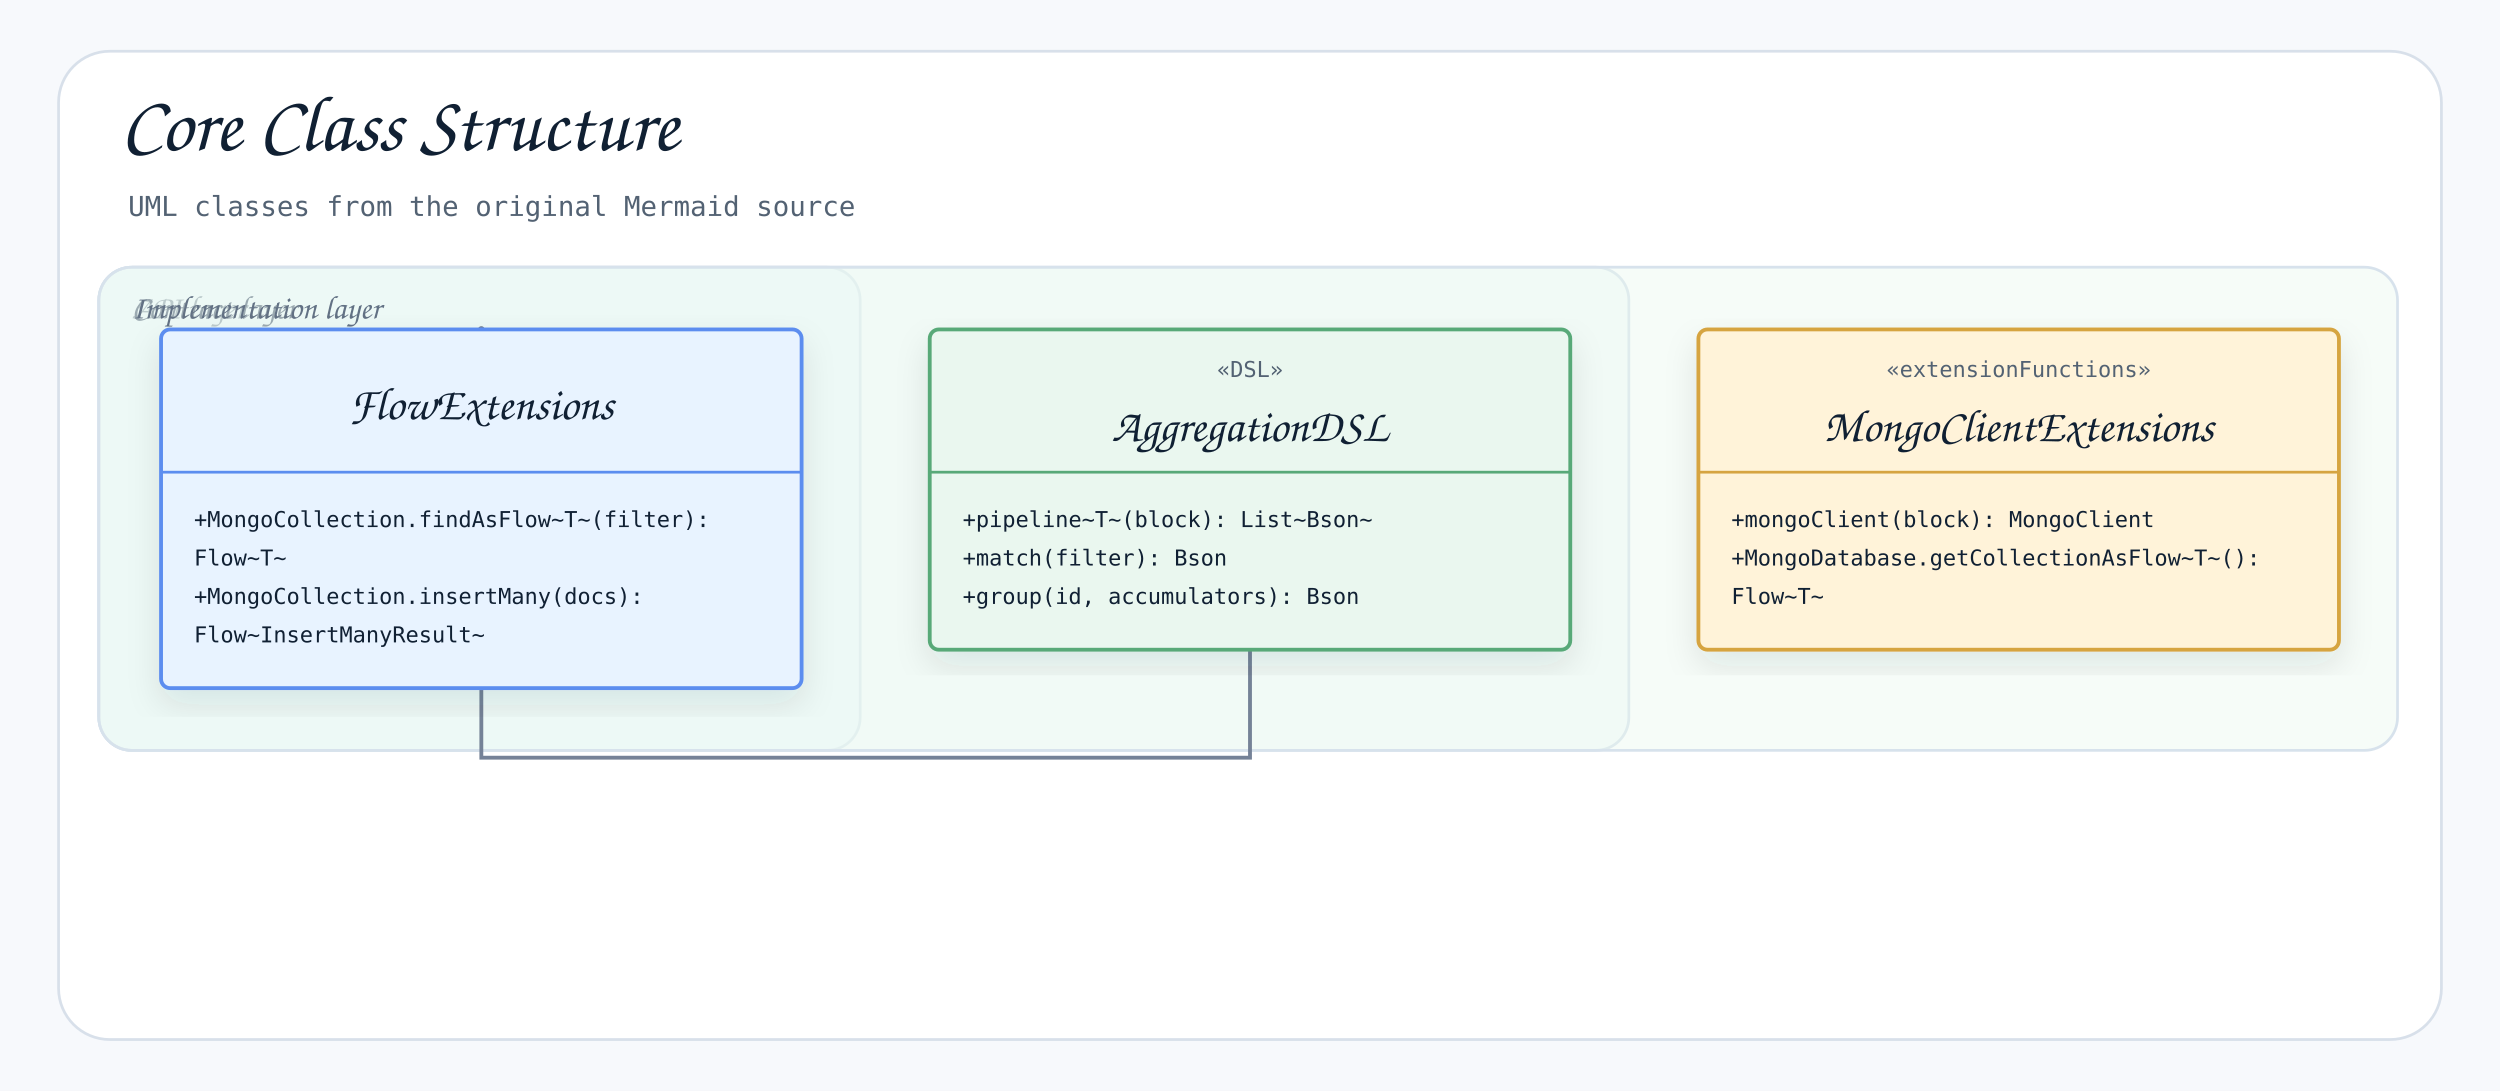
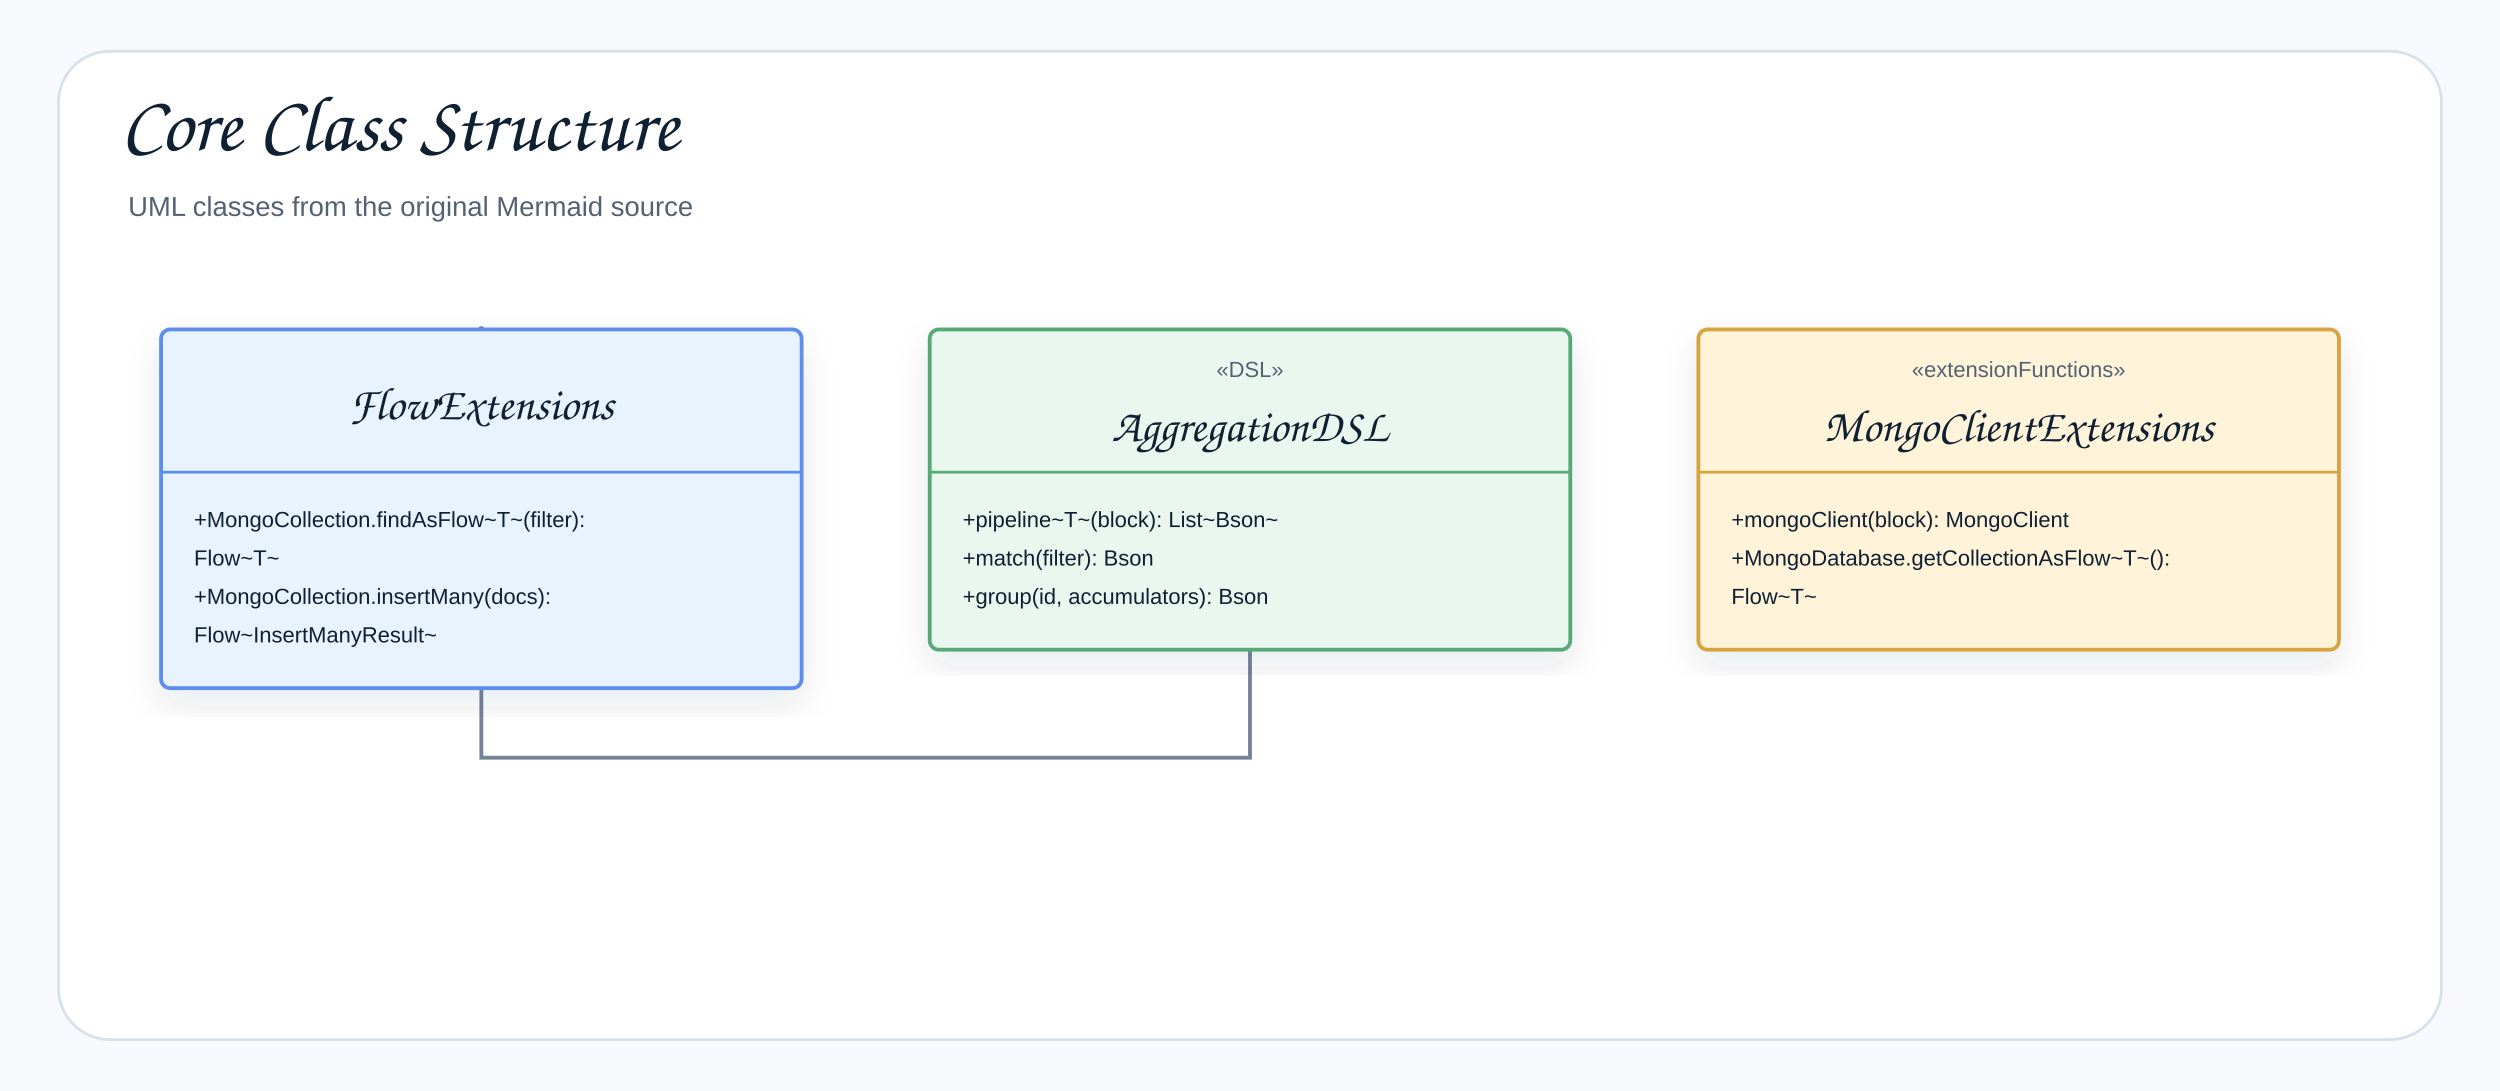
<svg xmlns="http://www.w3.org/2000/svg" width="1366" height="596" viewBox="0 0 1366 596" role="img" aria-label="Core Class Structure">
  <defs>
    <filter id="shadow" x="-8%" y="-8%" width="116%" height="116%">
      <feDropShadow dx="0" dy="8" stdDeviation="9" flood-color="#1f2937" flood-opacity="0.10" />
    </filter>
    <marker id="openArrow" markerWidth="10" markerHeight="8" refX="8.5" refY="4" orient="auto" markerUnits="strokeWidth">
      <path d="M 1 1 L 8.5 4 L 1 7" fill="none" stroke="#758297" stroke-width="1.7" stroke-linecap="round" stroke-linejoin="round" />
    </marker>
    <marker id="inherit" markerWidth="11" markerHeight="10" refX="9.5" refY="5" orient="auto" markerUnits="strokeWidth">
      <path d="M 0.5 1 L 9.5 5 L 0.5 9 Z" fill="#ffffff" stroke="#758297" stroke-width="1.7" />
    </marker>
    <style>
    .canvas{fill:#f7f9fc}.frame{fill:#fff;stroke:#d8e0ea;stroke-width:1.5}
-     .title{font-family:"Architects Daughter","Comic Mono","Comic Sans MS","Comic Sans",cursive;font-size:43px;font-weight:400;fill:#102033}
-     .subtitle{font-family:"Comic Mono","Comic Sans MS","Comic Sans",monospace;font-size:15px;font-weight:400;fill:#536273}
-     .label{font-family:"Architects Daughter","Comic Mono","Comic Sans MS","Comic Sans",cursive;font-size:25px;font-weight:400;fill:#102033}
-     .smallLabel{font-family:"Architects Daughter","Comic Mono","Comic Sans MS","Comic Sans",cursive;font-size:21px;font-weight:400;fill:#102033}
-     .mono{font-family:"Comic Mono","Comic Sans MS","Comic Sans",monospace;font-size:12px;font-weight:400;fill:#102033}
-     .small{font-family:"Comic Mono","Comic Sans MS","Comic Sans",monospace;font-size:12px;font-weight:400;fill:#536273}
-     .strong{font-family:"Comic Mono","Comic Sans MS","Comic Sans",monospace;font-size:13px;font-weight:400;fill:#102033}
+     .title{font-family:"Architects Daughter","Comic Sans MS","Comic Sans",cursive;font-size:43px;font-weight:400;fill:#102033}
+     .subtitle{font-family:"Comic Sans MS","Comic Sans","Comic Neue",Arial,sans-serif;font-size:15px;font-weight:400;fill:#536273}
+     .label{font-family:"Architects Daughter","Comic Sans MS","Comic Sans",cursive;font-size:25px;font-weight:400;fill:#102033}
+     .smallLabel{font-family:"Architects Daughter","Comic Sans MS","Comic Sans",cursive;font-size:21px;font-weight:400;fill:#102033}
+     .mono{font-family:"Comic Sans MS","Comic Sans","Comic Neue",Arial,sans-serif;font-size:12px;font-weight:400;fill:#102033}
+     .small{font-family:"Comic Sans MS","Comic Sans","Comic Neue",Arial,sans-serif;font-size:12px;font-weight:400;fill:#536273}
+     .strong{font-family:"Comic Sans MS","Comic Sans","Comic Neue",Arial,sans-serif;font-size:13px;font-weight:400;fill:#102033}
    .card{stroke-width:2.1;filter:url(#shadow)}.compartment{stroke-width:1.5;fill:none}
    .line{stroke:#758297;stroke-width:2.1;fill:none;marker-end:url(#openArrow)}
    .plainLine{stroke:#758297;stroke-width:2.1;fill:none}
    .dashed{stroke:#758297;stroke-width:2.1;stroke-dasharray:7 6;fill:none;marker-end:url(#openArrow)}
    .inheritLine{stroke:#758297;stroke-width:2.2;fill:none;marker-end:url(#inherit)}
    .implLine{stroke:#758297;stroke-width:2.2;stroke-dasharray:8 7;fill:none;marker-end:url(#inherit)}
- 
-       /* README_LAYER_BANDS:START */
-       .readmeLayerBand{fill-opacity:.42;stroke:#D7E2EC;stroke-width:1.5}
-       .readmeLayerLabel{font-family:"Architects Daughter","Comic Mono","Comic Sans MS","Comic Sans",cursive;font-size:18px;fill:#627184;font-weight:400}
-       /* README_LAYER_BANDS:END */
-     </style>
+   </style>
  </defs>
  <rect class="canvas" width="1366" height="596" />
  <rect class="frame" x="32" y="28" width="1302" height="540" rx="28" />
  <text class="title" x="66" y="82">Core Class Structure</text>
  <text class="subtitle" x="70" y="118">UML classes from the original Mermaid source</text>
-   <g id="readme-layer-bands">
-     <g id="readme-layer-1">
-       <rect class="readmeLayerBand" x="54" y="146" width="416" height="264" rx="18" fill="#E8F3FF" />
-       <text class="readmeLayerLabel" x="72" y="174">API layer</text>
-     </g>
-     <g id="readme-layer-2">
-       <rect class="readmeLayerBand" x="54" y="146" width="836" height="264" rx="18" fill="#E9F7F6" />
-       <text class="readmeLayerLabel" x="72" y="174">Contract layer</text>
-     </g>
-     <g id="readme-layer-3">
-       <rect class="readmeLayerBand" x="54" y="146" width="1256" height="264" rx="18" fill="#EAF7EF" />
-       <text class="readmeLayerLabel" x="72" y="174">Implementation layer</text>
-     </g>
-   </g>
  <path class="line" d="M683 355 L683 414 L263 414 L263 180" />
  <g transform="translate(88,180)">
    <rect class="card" x="0" y="0" width="350" height="196" rx="5" fill="#E8F3FF" stroke="#5B8DEF" />
    <line class="compartment" x1="0" y1="78" x2="350" y2="78" stroke="#5B8DEF" />
    <text class="label" x="175" y="49" text-anchor="middle">FlowExtensions</text>
    <text class="mono" x="18" y="108">+MongoCollection.findAsFlow~T~(filter):</text>
    <text class="mono" x="18" y="129">Flow~T~</text>
    <text class="mono" x="18" y="150">+MongoCollection.insertMany(docs):</text>
    <text class="mono" x="18" y="171">Flow~InsertManyResult~</text>
  </g>
  <g transform="translate(508,180)">
    <rect class="card" x="0" y="0" width="350" height="175" rx="5" fill="#EAF7EF" stroke="#58A978" />
    <line class="compartment" x1="0" y1="78" x2="350" y2="78" stroke="#58A978" />
    <text class="small" x="175" y="26" text-anchor="middle">«DSL»</text>
    <text class="label" x="175" y="61" text-anchor="middle">AggregationDSL</text>
    <text class="mono" x="18" y="108">+pipeline~T~(block): List~Bson~</text>
    <text class="mono" x="18" y="129">+match(filter): Bson</text>
    <text class="mono" x="18" y="150">+group(id, accumulators): Bson</text>
  </g>
  <g transform="translate(928,180)">
    <rect class="card" x="0" y="0" width="350" height="175" rx="5" fill="#FFF3D9" stroke="#D6A441" />
    <line class="compartment" x1="0" y1="78" x2="350" y2="78" stroke="#D6A441" />
    <text class="small" x="175" y="26" text-anchor="middle">«extensionFunctions»</text>
    <text class="label" x="175" y="61" text-anchor="middle">MongoClientExtensions</text>
    <text class="mono" x="18" y="108">+mongoClient(block): MongoClient</text>
    <text class="mono" x="18" y="129">+MongoDatabase.getCollectionAsFlow~T~():</text>
    <text class="mono" x="18" y="150">Flow~T~</text>
  </g>
</svg>
